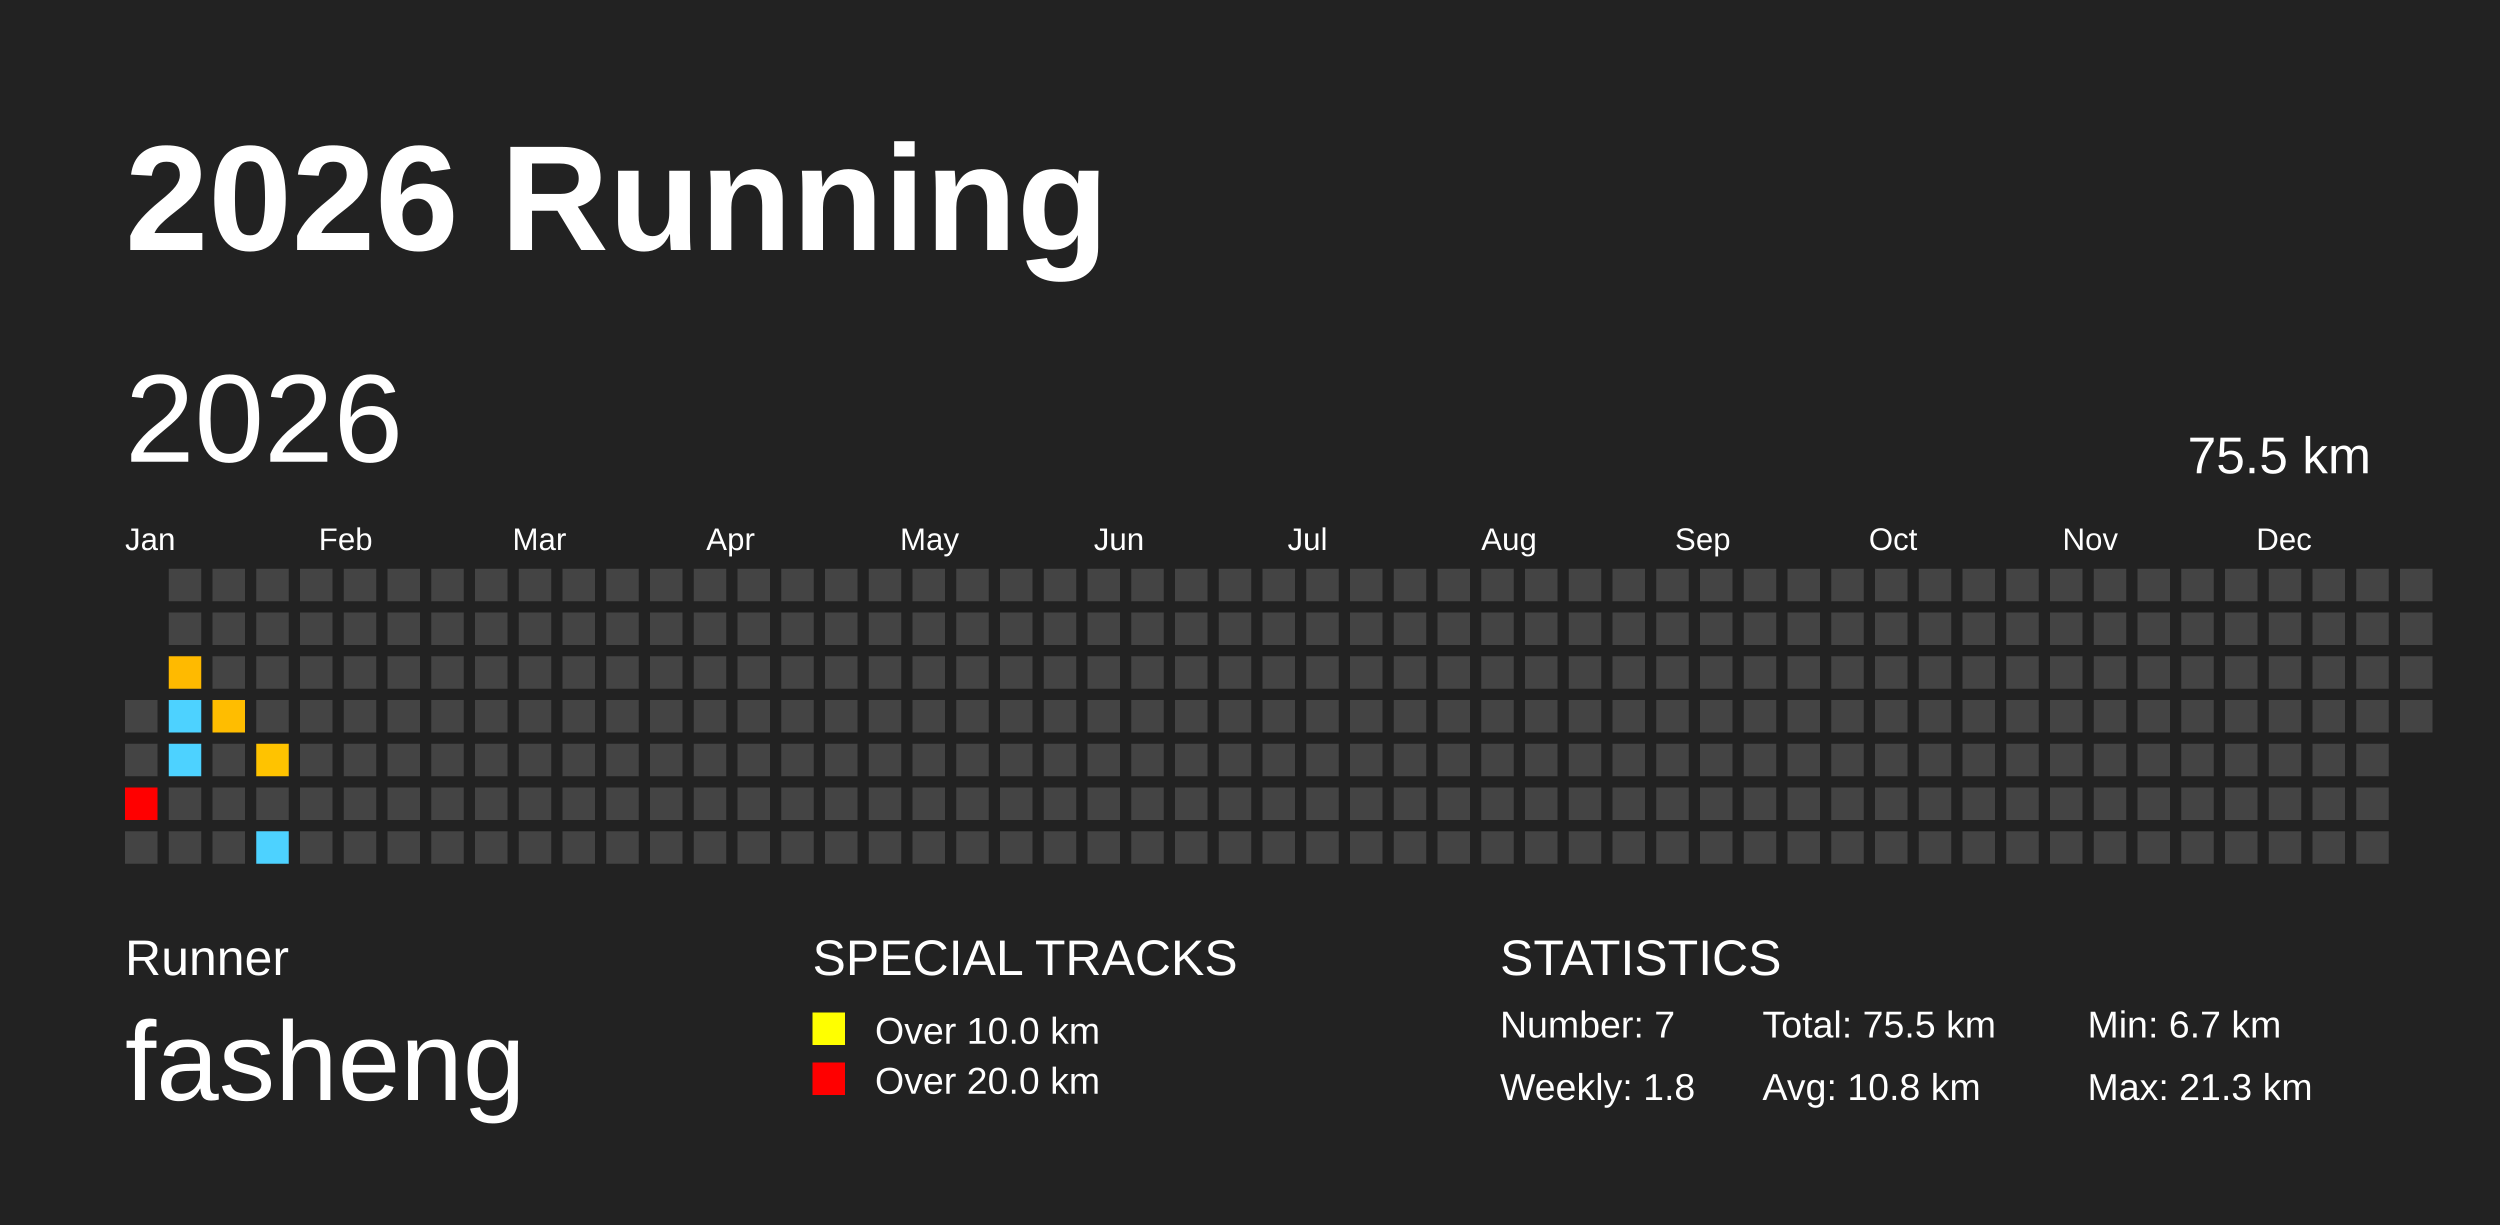
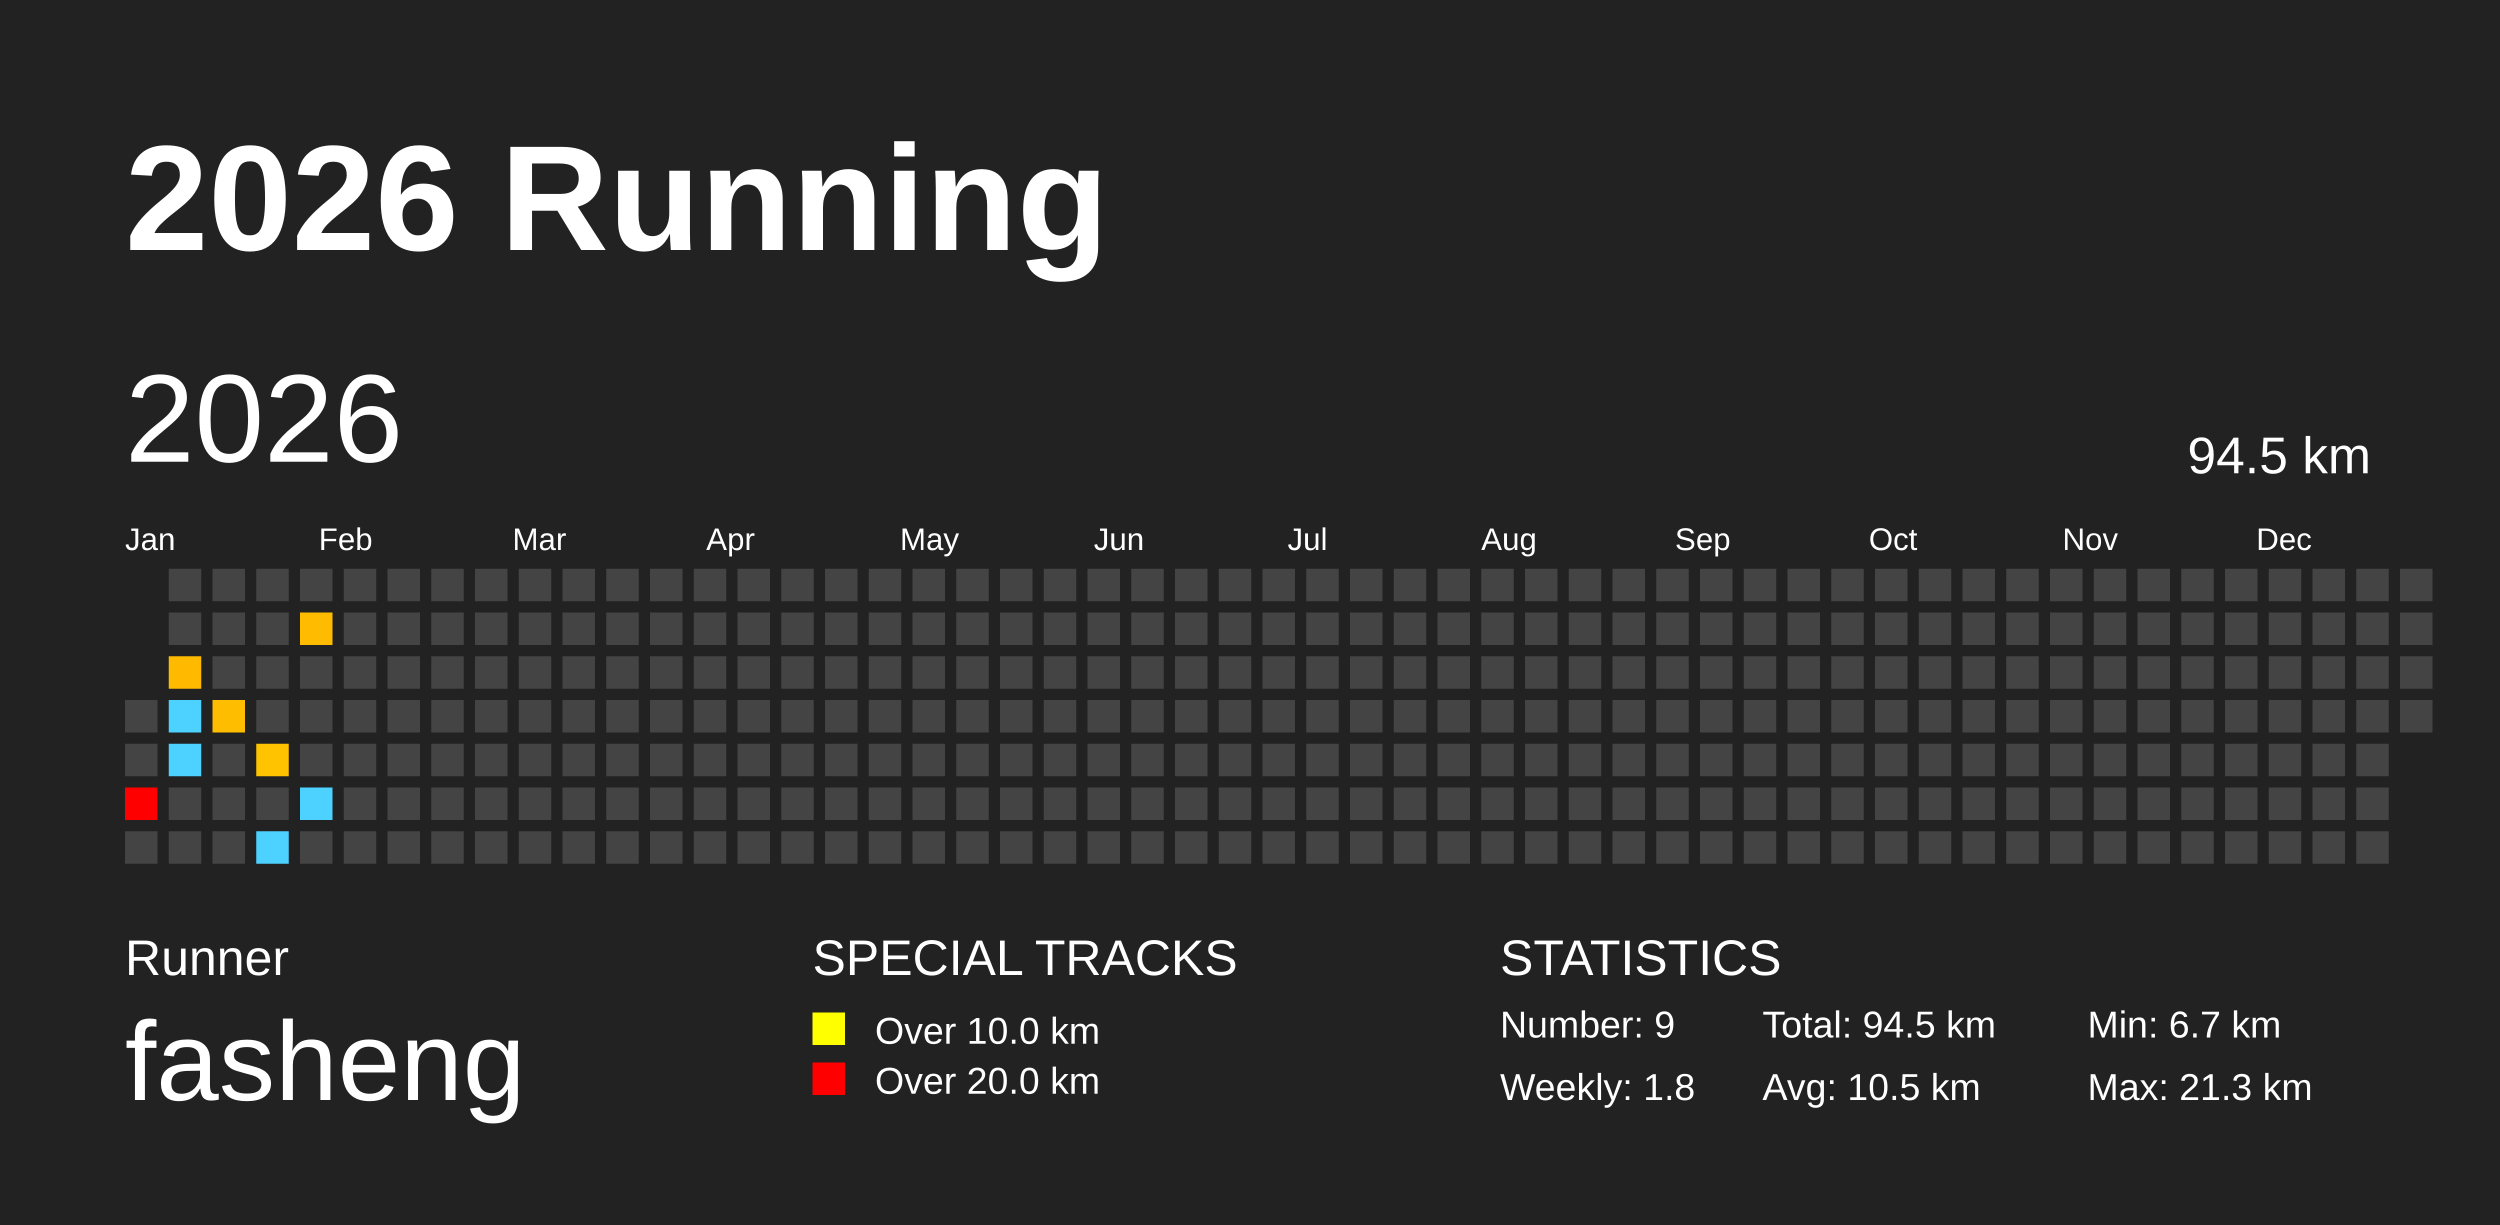
<svg xmlns="http://www.w3.org/2000/svg" baseProfile="full" height="98mm" version="1.1" viewBox="0,0,200,98" width="200mm">
  <defs />
  <rect fill="#222222" height="98" width="200" x="0" y="0" />
  <text fill="#FFFFFF" style="font-size:12px; font-family:Arial; font-weight:bold;" x="10" y="20">2026 Running</text>
  <text fill="#FFFFFF" style="font-size:4px; font-family:Arial" x="10" y="78">Runner</text>
  <text fill="#FFFFFF" style="font-size:9px; font-family:Arial" x="10" y="88">fasheng</text>
  <text fill="#FFFFFF" style="font-size:4px; font-family:Arial" x="65" y="78">SPECIAL TRACKS</text>
  <rect fill="yellow" height="2.6" width="2.6" x="65" y="81" />
  <text fill="#FFFFFF" style="font-size:3px; font-family:Arial" x="70" y="83.5">Over 10.0 km</text>
  <rect fill="red" height="2.6" width="2.6" x="65" y="85" />
  <text fill="#FFFFFF" style="font-size:3px; font-family:Arial" x="70" y="87.5">Over 20.0 km</text>
  <text fill="#FFFFFF" style="font-size:4px; font-family:Arial" x="120" y="78">STATISTICS</text>
-   <text fill="#FFFFFF" style="font-size:3px; font-family:Arial" x="120" y="83">Number: 7</text>
+   <text fill="#FFFFFF" style="font-size:3px; font-family:Arial" x="120" y="83">Number: 9</text>
  <text fill="#FFFFFF" style="font-size:3px; font-family:Arial" x="120" y="88">Weekly: 1.8</text>
-   <text fill="#FFFFFF" style="font-size:3px; font-family:Arial" x="141" y="83">Total: 75.5 km</text>
-   <text fill="#FFFFFF" style="font-size:3px; font-family:Arial" x="141" y="88">Avg: 10.8 km</text>
+   <text fill="#FFFFFF" style="font-size:3px; font-family:Arial" x="141" y="83">Total: 94.5 km</text>
+   <text fill="#FFFFFF" style="font-size:3px; font-family:Arial" x="141" y="88">Avg: 10.5 km</text>
  <text fill="#FFFFFF" style="font-size:3px; font-family:Arial" x="167" y="83">Min: 6.7 km</text>
  <text fill="#FFFFFF" style="font-size:3px; font-family:Arial" x="167" y="88">Max: 21.3 km</text>
  <text dominant-baseline="hanging" fill="#FFFFFF" style="font-size:10.0px; font-family:Arial;" x="10" y="30">2026</text>
-   <text dominant-baseline="hanging" fill="#FFFFFF" style="font-size:4.125px; font-family:Arial;" x="175" y="35">75.5 km</text>
+   <text dominant-baseline="hanging" fill="#FFFFFF" style="font-size:4.125px; font-family:Arial;" x="175" y="35">94.5 km</text>
  <text fill="#FFFFFF" style="font-size:2.5px; font-family:Arial" x="10.0" y="44">Jan</text>
  <text fill="#FFFFFF" style="font-size:2.5px; font-family:Arial" x="25.5" y="44">Feb</text>
  <text fill="#FFFFFF" style="font-size:2.5px; font-family:Arial" x="41.0" y="44">Mar</text>
  <text fill="#FFFFFF" style="font-size:2.5px; font-family:Arial" x="56.5" y="44">Apr</text>
  <text fill="#FFFFFF" style="font-size:2.5px; font-family:Arial" x="72.0" y="44">May</text>
  <text fill="#FFFFFF" style="font-size:2.5px; font-family:Arial" x="87.5" y="44">Jun</text>
  <text fill="#FFFFFF" style="font-size:2.5px; font-family:Arial" x="103.0" y="44">Jul</text>
  <text fill="#FFFFFF" style="font-size:2.5px; font-family:Arial" x="118.5" y="44">Aug</text>
  <text fill="#FFFFFF" style="font-size:2.5px; font-family:Arial" x="134.0" y="44">Sep</text>
  <text fill="#FFFFFF" style="font-size:2.5px; font-family:Arial" x="149.5" y="44">Oct</text>
  <text fill="#FFFFFF" style="font-size:2.5px; font-family:Arial" x="165.0" y="44">Nov</text>
  <text fill="#FFFFFF" style="font-size:2.5px; font-family:Arial" x="180.5" y="44">Dec</text>
  <rect fill="#444444" height="2.6" width="2.6" x="10.0" y="56.0" />
  <rect fill="#444444" height="2.6" width="2.6" x="10.0" y="59.5" />
  <rect fill="red" height="2.6" width="2.6" x="10.0" y="63.0" />
  <rect fill="#444444" height="2.6" width="2.6" x="10.0" y="66.5" />
  <rect fill="#444444" height="2.6" width="2.6" x="13.5" y="45.5" />
  <rect fill="#444444" height="2.6" width="2.6" x="13.5" y="49.0" />
  <rect fill="#ffba00" height="2.6" width="2.6" x="13.5" y="52.5" />
  <rect fill="#4dd2ff" height="2.6" width="2.6" x="13.5" y="56.0" />
  <rect fill="#4dd2ff" height="2.6" width="2.6" x="13.5" y="59.5" />
  <rect fill="#444444" height="2.6" width="2.6" x="13.5" y="63.0" />
  <rect fill="#444444" height="2.6" width="2.6" x="13.5" y="66.5" />
  <rect fill="#444444" height="2.6" width="2.6" x="17.0" y="45.5" />
  <rect fill="#444444" height="2.6" width="2.6" x="17.0" y="49.0" />
  <rect fill="#444444" height="2.6" width="2.6" x="17.0" y="52.5" />
  <rect fill="#ffbd00" height="2.6" width="2.6" x="17.0" y="56.0" />
  <rect fill="#444444" height="2.6" width="2.6" x="17.0" y="59.5" />
  <rect fill="#444444" height="2.6" width="2.6" x="17.0" y="63.0" />
  <rect fill="#444444" height="2.6" width="2.6" x="17.0" y="66.5" />
  <rect fill="#444444" height="2.6" width="2.6" x="20.5" y="45.5" />
  <rect fill="#444444" height="2.6" width="2.6" x="20.5" y="49.0" />
  <rect fill="#444444" height="2.6" width="2.6" x="20.5" y="52.5" />
  <rect fill="#444444" height="2.6" width="2.6" x="20.5" y="56.0" />
  <rect fill="#ffc300" height="2.6" width="2.6" x="20.5" y="59.5" />
  <rect fill="#444444" height="2.6" width="2.6" x="20.5" y="63.0" />
  <rect fill="#4dd2ff" height="2.6" width="2.6" x="20.5" y="66.5" />
  <rect fill="#444444" height="2.6" width="2.6" x="24.0" y="45.5" />
-   <rect fill="#444444" height="2.6" width="2.6" x="24.0" y="49.0" />
+   <rect fill="#ffbb00" height="2.6" width="2.6" x="24.0" y="49.0" />
  <rect fill="#444444" height="2.6" width="2.6" x="24.0" y="52.5" />
  <rect fill="#444444" height="2.6" width="2.6" x="24.0" y="56.0" />
  <rect fill="#444444" height="2.6" width="2.6" x="24.0" y="59.5" />
-   <rect fill="#444444" height="2.6" width="2.6" x="24.0" y="63.0" />
+   <rect fill="#4dd2ff" height="2.6" width="2.6" x="24.0" y="63.0" />
  <rect fill="#444444" height="2.6" width="2.6" x="24.0" y="66.5" />
  <rect fill="#444444" height="2.6" width="2.6" x="27.5" y="45.5" />
  <rect fill="#444444" height="2.6" width="2.6" x="27.5" y="49.0" />
  <rect fill="#444444" height="2.6" width="2.6" x="27.5" y="52.5" />
  <rect fill="#444444" height="2.6" width="2.6" x="27.5" y="56.0" />
  <rect fill="#444444" height="2.6" width="2.6" x="27.5" y="59.5" />
  <rect fill="#444444" height="2.6" width="2.6" x="27.5" y="63.0" />
  <rect fill="#444444" height="2.6" width="2.6" x="27.5" y="66.5" />
  <rect fill="#444444" height="2.6" width="2.6" x="31.0" y="45.5" />
  <rect fill="#444444" height="2.6" width="2.6" x="31.0" y="49.0" />
  <rect fill="#444444" height="2.6" width="2.6" x="31.0" y="52.5" />
  <rect fill="#444444" height="2.6" width="2.6" x="31.0" y="56.0" />
  <rect fill="#444444" height="2.6" width="2.6" x="31.0" y="59.5" />
  <rect fill="#444444" height="2.6" width="2.6" x="31.0" y="63.0" />
  <rect fill="#444444" height="2.6" width="2.6" x="31.0" y="66.5" />
  <rect fill="#444444" height="2.6" width="2.6" x="34.5" y="45.5" />
  <rect fill="#444444" height="2.6" width="2.6" x="34.5" y="49.0" />
  <rect fill="#444444" height="2.6" width="2.6" x="34.5" y="52.5" />
  <rect fill="#444444" height="2.6" width="2.6" x="34.5" y="56.0" />
  <rect fill="#444444" height="2.6" width="2.6" x="34.5" y="59.5" />
  <rect fill="#444444" height="2.6" width="2.6" x="34.5" y="63.0" />
  <rect fill="#444444" height="2.6" width="2.6" x="34.5" y="66.5" />
  <rect fill="#444444" height="2.6" width="2.6" x="38.0" y="45.5" />
  <rect fill="#444444" height="2.6" width="2.6" x="38.0" y="49.0" />
  <rect fill="#444444" height="2.6" width="2.6" x="38.0" y="52.5" />
  <rect fill="#444444" height="2.6" width="2.6" x="38.0" y="56.0" />
  <rect fill="#444444" height="2.6" width="2.6" x="38.0" y="59.5" />
  <rect fill="#444444" height="2.6" width="2.6" x="38.0" y="63.0" />
  <rect fill="#444444" height="2.6" width="2.6" x="38.0" y="66.5" />
  <rect fill="#444444" height="2.6" width="2.6" x="41.5" y="45.5" />
  <rect fill="#444444" height="2.6" width="2.6" x="41.5" y="49.0" />
  <rect fill="#444444" height="2.6" width="2.6" x="41.5" y="52.5" />
  <rect fill="#444444" height="2.6" width="2.6" x="41.5" y="56.0" />
  <rect fill="#444444" height="2.6" width="2.6" x="41.5" y="59.5" />
  <rect fill="#444444" height="2.6" width="2.6" x="41.5" y="63.0" />
  <rect fill="#444444" height="2.6" width="2.6" x="41.5" y="66.5" />
  <rect fill="#444444" height="2.6" width="2.6" x="45.0" y="45.5" />
  <rect fill="#444444" height="2.6" width="2.6" x="45.0" y="49.0" />
  <rect fill="#444444" height="2.6" width="2.6" x="45.0" y="52.5" />
  <rect fill="#444444" height="2.6" width="2.6" x="45.0" y="56.0" />
  <rect fill="#444444" height="2.6" width="2.6" x="45.0" y="59.5" />
  <rect fill="#444444" height="2.6" width="2.6" x="45.0" y="63.0" />
  <rect fill="#444444" height="2.6" width="2.6" x="45.0" y="66.5" />
  <rect fill="#444444" height="2.6" width="2.6" x="48.5" y="45.5" />
  <rect fill="#444444" height="2.6" width="2.6" x="48.5" y="49.0" />
  <rect fill="#444444" height="2.6" width="2.6" x="48.5" y="52.5" />
  <rect fill="#444444" height="2.6" width="2.6" x="48.5" y="56.0" />
  <rect fill="#444444" height="2.6" width="2.6" x="48.5" y="59.5" />
  <rect fill="#444444" height="2.6" width="2.6" x="48.5" y="63.0" />
  <rect fill="#444444" height="2.6" width="2.6" x="48.5" y="66.5" />
  <rect fill="#444444" height="2.6" width="2.6" x="52.0" y="45.5" />
  <rect fill="#444444" height="2.6" width="2.6" x="52.0" y="49.0" />
  <rect fill="#444444" height="2.6" width="2.6" x="52.0" y="52.5" />
  <rect fill="#444444" height="2.6" width="2.6" x="52.0" y="56.0" />
  <rect fill="#444444" height="2.6" width="2.6" x="52.0" y="59.5" />
  <rect fill="#444444" height="2.6" width="2.6" x="52.0" y="63.0" />
  <rect fill="#444444" height="2.6" width="2.6" x="52.0" y="66.5" />
  <rect fill="#444444" height="2.6" width="2.6" x="55.5" y="45.5" />
  <rect fill="#444444" height="2.6" width="2.6" x="55.5" y="49.0" />
  <rect fill="#444444" height="2.6" width="2.6" x="55.5" y="52.5" />
  <rect fill="#444444" height="2.6" width="2.6" x="55.5" y="56.0" />
  <rect fill="#444444" height="2.6" width="2.6" x="55.5" y="59.5" />
  <rect fill="#444444" height="2.6" width="2.6" x="55.5" y="63.0" />
  <rect fill="#444444" height="2.6" width="2.6" x="55.5" y="66.5" />
  <rect fill="#444444" height="2.6" width="2.6" x="59.0" y="45.5" />
  <rect fill="#444444" height="2.6" width="2.6" x="59.0" y="49.0" />
  <rect fill="#444444" height="2.6" width="2.6" x="59.0" y="52.5" />
  <rect fill="#444444" height="2.6" width="2.6" x="59.0" y="56.0" />
  <rect fill="#444444" height="2.6" width="2.6" x="59.0" y="59.5" />
  <rect fill="#444444" height="2.6" width="2.6" x="59.0" y="63.0" />
  <rect fill="#444444" height="2.6" width="2.6" x="59.0" y="66.5" />
  <rect fill="#444444" height="2.6" width="2.6" x="62.5" y="45.5" />
  <rect fill="#444444" height="2.6" width="2.6" x="62.5" y="49.0" />
  <rect fill="#444444" height="2.6" width="2.6" x="62.5" y="52.5" />
  <rect fill="#444444" height="2.6" width="2.6" x="62.5" y="56.0" />
  <rect fill="#444444" height="2.6" width="2.6" x="62.5" y="59.5" />
  <rect fill="#444444" height="2.6" width="2.6" x="62.5" y="63.0" />
  <rect fill="#444444" height="2.6" width="2.6" x="62.5" y="66.5" />
  <rect fill="#444444" height="2.6" width="2.6" x="66.0" y="45.5" />
  <rect fill="#444444" height="2.6" width="2.6" x="66.0" y="49.0" />
  <rect fill="#444444" height="2.6" width="2.6" x="66.0" y="52.5" />
  <rect fill="#444444" height="2.6" width="2.6" x="66.0" y="56.0" />
  <rect fill="#444444" height="2.6" width="2.6" x="66.0" y="59.5" />
  <rect fill="#444444" height="2.6" width="2.6" x="66.0" y="63.0" />
  <rect fill="#444444" height="2.6" width="2.6" x="66.0" y="66.5" />
  <rect fill="#444444" height="2.6" width="2.6" x="69.5" y="45.5" />
  <rect fill="#444444" height="2.6" width="2.6" x="69.5" y="49.0" />
  <rect fill="#444444" height="2.6" width="2.6" x="69.5" y="52.5" />
  <rect fill="#444444" height="2.6" width="2.6" x="69.5" y="56.0" />
  <rect fill="#444444" height="2.6" width="2.6" x="69.5" y="59.5" />
  <rect fill="#444444" height="2.6" width="2.6" x="69.5" y="63.0" />
  <rect fill="#444444" height="2.6" width="2.6" x="69.5" y="66.5" />
  <rect fill="#444444" height="2.6" width="2.6" x="73.0" y="45.5" />
  <rect fill="#444444" height="2.6" width="2.6" x="73.0" y="49.0" />
  <rect fill="#444444" height="2.6" width="2.6" x="73.0" y="52.5" />
  <rect fill="#444444" height="2.6" width="2.6" x="73.0" y="56.0" />
  <rect fill="#444444" height="2.6" width="2.6" x="73.0" y="59.5" />
  <rect fill="#444444" height="2.6" width="2.6" x="73.0" y="63.0" />
  <rect fill="#444444" height="2.6" width="2.6" x="73.0" y="66.5" />
  <rect fill="#444444" height="2.6" width="2.6" x="76.5" y="45.5" />
  <rect fill="#444444" height="2.6" width="2.6" x="76.5" y="49.0" />
  <rect fill="#444444" height="2.6" width="2.6" x="76.5" y="52.5" />
  <rect fill="#444444" height="2.6" width="2.6" x="76.5" y="56.0" />
  <rect fill="#444444" height="2.6" width="2.6" x="76.5" y="59.5" />
  <rect fill="#444444" height="2.6" width="2.6" x="76.5" y="63.0" />
  <rect fill="#444444" height="2.6" width="2.6" x="76.5" y="66.5" />
  <rect fill="#444444" height="2.6" width="2.6" x="80.0" y="45.5" />
  <rect fill="#444444" height="2.6" width="2.6" x="80.0" y="49.0" />
  <rect fill="#444444" height="2.6" width="2.6" x="80.0" y="52.5" />
  <rect fill="#444444" height="2.6" width="2.6" x="80.0" y="56.0" />
  <rect fill="#444444" height="2.6" width="2.6" x="80.0" y="59.5" />
  <rect fill="#444444" height="2.6" width="2.6" x="80.0" y="63.0" />
  <rect fill="#444444" height="2.6" width="2.6" x="80.0" y="66.5" />
  <rect fill="#444444" height="2.6" width="2.6" x="83.5" y="45.5" />
  <rect fill="#444444" height="2.6" width="2.6" x="83.5" y="49.0" />
  <rect fill="#444444" height="2.6" width="2.6" x="83.5" y="52.5" />
  <rect fill="#444444" height="2.6" width="2.6" x="83.5" y="56.0" />
  <rect fill="#444444" height="2.6" width="2.6" x="83.5" y="59.5" />
  <rect fill="#444444" height="2.6" width="2.6" x="83.5" y="63.0" />
  <rect fill="#444444" height="2.6" width="2.6" x="83.5" y="66.5" />
  <rect fill="#444444" height="2.6" width="2.6" x="87.0" y="45.5" />
  <rect fill="#444444" height="2.6" width="2.6" x="87.0" y="49.0" />
  <rect fill="#444444" height="2.6" width="2.6" x="87.0" y="52.5" />
  <rect fill="#444444" height="2.6" width="2.6" x="87.0" y="56.0" />
  <rect fill="#444444" height="2.6" width="2.6" x="87.0" y="59.5" />
  <rect fill="#444444" height="2.6" width="2.6" x="87.0" y="63.0" />
  <rect fill="#444444" height="2.6" width="2.6" x="87.0" y="66.5" />
  <rect fill="#444444" height="2.6" width="2.6" x="90.5" y="45.5" />
  <rect fill="#444444" height="2.6" width="2.6" x="90.5" y="49.0" />
  <rect fill="#444444" height="2.6" width="2.6" x="90.5" y="52.5" />
  <rect fill="#444444" height="2.6" width="2.6" x="90.5" y="56.0" />
  <rect fill="#444444" height="2.6" width="2.6" x="90.5" y="59.5" />
  <rect fill="#444444" height="2.6" width="2.6" x="90.5" y="63.0" />
  <rect fill="#444444" height="2.6" width="2.6" x="90.5" y="66.5" />
  <rect fill="#444444" height="2.6" width="2.6" x="94.0" y="45.5" />
  <rect fill="#444444" height="2.6" width="2.6" x="94.0" y="49.0" />
  <rect fill="#444444" height="2.6" width="2.6" x="94.0" y="52.5" />
  <rect fill="#444444" height="2.6" width="2.6" x="94.0" y="56.0" />
  <rect fill="#444444" height="2.6" width="2.6" x="94.0" y="59.5" />
  <rect fill="#444444" height="2.6" width="2.6" x="94.0" y="63.0" />
  <rect fill="#444444" height="2.6" width="2.6" x="94.0" y="66.5" />
  <rect fill="#444444" height="2.6" width="2.6" x="97.5" y="45.5" />
  <rect fill="#444444" height="2.6" width="2.6" x="97.5" y="49.0" />
  <rect fill="#444444" height="2.6" width="2.6" x="97.5" y="52.5" />
  <rect fill="#444444" height="2.6" width="2.6" x="97.5" y="56.0" />
  <rect fill="#444444" height="2.6" width="2.6" x="97.5" y="59.5" />
  <rect fill="#444444" height="2.6" width="2.6" x="97.5" y="63.0" />
  <rect fill="#444444" height="2.6" width="2.6" x="97.5" y="66.5" />
  <rect fill="#444444" height="2.6" width="2.6" x="101.0" y="45.5" />
  <rect fill="#444444" height="2.6" width="2.6" x="101.0" y="49.0" />
  <rect fill="#444444" height="2.6" width="2.6" x="101.0" y="52.5" />
  <rect fill="#444444" height="2.6" width="2.6" x="101.0" y="56.0" />
  <rect fill="#444444" height="2.6" width="2.6" x="101.0" y="59.5" />
  <rect fill="#444444" height="2.6" width="2.6" x="101.0" y="63.0" />
  <rect fill="#444444" height="2.6" width="2.6" x="101.0" y="66.5" />
  <rect fill="#444444" height="2.6" width="2.6" x="104.5" y="45.5" />
  <rect fill="#444444" height="2.6" width="2.6" x="104.5" y="49.0" />
  <rect fill="#444444" height="2.6" width="2.6" x="104.5" y="52.5" />
  <rect fill="#444444" height="2.6" width="2.6" x="104.5" y="56.0" />
  <rect fill="#444444" height="2.6" width="2.6" x="104.5" y="59.5" />
  <rect fill="#444444" height="2.6" width="2.6" x="104.5" y="63.0" />
  <rect fill="#444444" height="2.6" width="2.6" x="104.5" y="66.5" />
  <rect fill="#444444" height="2.6" width="2.6" x="108.0" y="45.5" />
  <rect fill="#444444" height="2.6" width="2.6" x="108.0" y="49.0" />
  <rect fill="#444444" height="2.6" width="2.6" x="108.0" y="52.5" />
  <rect fill="#444444" height="2.6" width="2.6" x="108.0" y="56.0" />
  <rect fill="#444444" height="2.6" width="2.6" x="108.0" y="59.5" />
  <rect fill="#444444" height="2.6" width="2.6" x="108.0" y="63.0" />
  <rect fill="#444444" height="2.6" width="2.6" x="108.0" y="66.5" />
  <rect fill="#444444" height="2.6" width="2.6" x="111.5" y="45.5" />
  <rect fill="#444444" height="2.6" width="2.6" x="111.5" y="49.0" />
  <rect fill="#444444" height="2.6" width="2.6" x="111.5" y="52.5" />
  <rect fill="#444444" height="2.6" width="2.6" x="111.5" y="56.0" />
  <rect fill="#444444" height="2.6" width="2.6" x="111.5" y="59.5" />
  <rect fill="#444444" height="2.6" width="2.6" x="111.5" y="63.0" />
  <rect fill="#444444" height="2.6" width="2.6" x="111.5" y="66.5" />
  <rect fill="#444444" height="2.6" width="2.6" x="115.0" y="45.5" />
  <rect fill="#444444" height="2.6" width="2.6" x="115.0" y="49.0" />
  <rect fill="#444444" height="2.6" width="2.6" x="115.0" y="52.5" />
  <rect fill="#444444" height="2.6" width="2.6" x="115.0" y="56.0" />
  <rect fill="#444444" height="2.6" width="2.6" x="115.0" y="59.5" />
  <rect fill="#444444" height="2.6" width="2.6" x="115.0" y="63.0" />
  <rect fill="#444444" height="2.6" width="2.6" x="115.0" y="66.5" />
  <rect fill="#444444" height="2.6" width="2.6" x="118.5" y="45.5" />
  <rect fill="#444444" height="2.6" width="2.6" x="118.5" y="49.0" />
  <rect fill="#444444" height="2.6" width="2.6" x="118.5" y="52.5" />
  <rect fill="#444444" height="2.6" width="2.6" x="118.5" y="56.0" />
  <rect fill="#444444" height="2.6" width="2.6" x="118.5" y="59.5" />
  <rect fill="#444444" height="2.6" width="2.6" x="118.5" y="63.0" />
  <rect fill="#444444" height="2.6" width="2.6" x="118.5" y="66.5" />
  <rect fill="#444444" height="2.6" width="2.6" x="122.0" y="45.5" />
  <rect fill="#444444" height="2.6" width="2.6" x="122.0" y="49.0" />
  <rect fill="#444444" height="2.6" width="2.6" x="122.0" y="52.5" />
  <rect fill="#444444" height="2.6" width="2.6" x="122.0" y="56.0" />
  <rect fill="#444444" height="2.6" width="2.6" x="122.0" y="59.5" />
  <rect fill="#444444" height="2.6" width="2.6" x="122.0" y="63.0" />
  <rect fill="#444444" height="2.6" width="2.6" x="122.0" y="66.5" />
  <rect fill="#444444" height="2.6" width="2.6" x="125.5" y="45.5" />
  <rect fill="#444444" height="2.6" width="2.6" x="125.5" y="49.0" />
  <rect fill="#444444" height="2.6" width="2.6" x="125.5" y="52.5" />
  <rect fill="#444444" height="2.6" width="2.6" x="125.5" y="56.0" />
  <rect fill="#444444" height="2.6" width="2.6" x="125.5" y="59.5" />
  <rect fill="#444444" height="2.6" width="2.6" x="125.5" y="63.0" />
  <rect fill="#444444" height="2.6" width="2.6" x="125.5" y="66.5" />
  <rect fill="#444444" height="2.6" width="2.6" x="129.0" y="45.5" />
  <rect fill="#444444" height="2.6" width="2.6" x="129.0" y="49.0" />
  <rect fill="#444444" height="2.6" width="2.6" x="129.0" y="52.5" />
  <rect fill="#444444" height="2.6" width="2.6" x="129.0" y="56.0" />
  <rect fill="#444444" height="2.6" width="2.6" x="129.0" y="59.5" />
  <rect fill="#444444" height="2.6" width="2.6" x="129.0" y="63.0" />
  <rect fill="#444444" height="2.6" width="2.6" x="129.0" y="66.5" />
  <rect fill="#444444" height="2.6" width="2.6" x="132.5" y="45.5" />
  <rect fill="#444444" height="2.6" width="2.6" x="132.5" y="49.0" />
  <rect fill="#444444" height="2.6" width="2.6" x="132.5" y="52.5" />
  <rect fill="#444444" height="2.6" width="2.6" x="132.5" y="56.0" />
  <rect fill="#444444" height="2.6" width="2.6" x="132.5" y="59.5" />
  <rect fill="#444444" height="2.6" width="2.6" x="132.5" y="63.0" />
  <rect fill="#444444" height="2.6" width="2.6" x="132.5" y="66.5" />
  <rect fill="#444444" height="2.6" width="2.6" x="136.0" y="45.5" />
  <rect fill="#444444" height="2.6" width="2.6" x="136.0" y="49.0" />
  <rect fill="#444444" height="2.6" width="2.6" x="136.0" y="52.5" />
  <rect fill="#444444" height="2.6" width="2.6" x="136.0" y="56.0" />
  <rect fill="#444444" height="2.6" width="2.6" x="136.0" y="59.5" />
  <rect fill="#444444" height="2.6" width="2.6" x="136.0" y="63.0" />
  <rect fill="#444444" height="2.6" width="2.6" x="136.0" y="66.5" />
  <rect fill="#444444" height="2.6" width="2.6" x="139.5" y="45.5" />
  <rect fill="#444444" height="2.6" width="2.6" x="139.5" y="49.0" />
  <rect fill="#444444" height="2.6" width="2.6" x="139.5" y="52.5" />
  <rect fill="#444444" height="2.6" width="2.6" x="139.5" y="56.0" />
  <rect fill="#444444" height="2.6" width="2.6" x="139.5" y="59.5" />
  <rect fill="#444444" height="2.6" width="2.6" x="139.5" y="63.0" />
  <rect fill="#444444" height="2.6" width="2.6" x="139.5" y="66.5" />
  <rect fill="#444444" height="2.6" width="2.6" x="143.0" y="45.5" />
  <rect fill="#444444" height="2.6" width="2.6" x="143.0" y="49.0" />
  <rect fill="#444444" height="2.6" width="2.6" x="143.0" y="52.5" />
  <rect fill="#444444" height="2.6" width="2.6" x="143.0" y="56.0" />
  <rect fill="#444444" height="2.6" width="2.6" x="143.0" y="59.5" />
  <rect fill="#444444" height="2.6" width="2.6" x="143.0" y="63.0" />
  <rect fill="#444444" height="2.6" width="2.6" x="143.0" y="66.5" />
  <rect fill="#444444" height="2.6" width="2.6" x="146.5" y="45.5" />
  <rect fill="#444444" height="2.6" width="2.6" x="146.5" y="49.0" />
  <rect fill="#444444" height="2.6" width="2.6" x="146.5" y="52.5" />
  <rect fill="#444444" height="2.6" width="2.6" x="146.5" y="56.0" />
  <rect fill="#444444" height="2.6" width="2.6" x="146.5" y="59.5" />
  <rect fill="#444444" height="2.6" width="2.6" x="146.5" y="63.0" />
  <rect fill="#444444" height="2.6" width="2.6" x="146.5" y="66.5" />
  <rect fill="#444444" height="2.6" width="2.6" x="150.0" y="45.5" />
  <rect fill="#444444" height="2.6" width="2.6" x="150.0" y="49.0" />
  <rect fill="#444444" height="2.6" width="2.6" x="150.0" y="52.5" />
  <rect fill="#444444" height="2.6" width="2.6" x="150.0" y="56.0" />
  <rect fill="#444444" height="2.6" width="2.6" x="150.0" y="59.5" />
  <rect fill="#444444" height="2.6" width="2.6" x="150.0" y="63.0" />
  <rect fill="#444444" height="2.6" width="2.6" x="150.0" y="66.5" />
  <rect fill="#444444" height="2.6" width="2.6" x="153.5" y="45.5" />
  <rect fill="#444444" height="2.6" width="2.6" x="153.5" y="49.0" />
  <rect fill="#444444" height="2.6" width="2.6" x="153.5" y="52.5" />
  <rect fill="#444444" height="2.6" width="2.6" x="153.5" y="56.0" />
  <rect fill="#444444" height="2.6" width="2.6" x="153.5" y="59.5" />
  <rect fill="#444444" height="2.6" width="2.6" x="153.5" y="63.0" />
  <rect fill="#444444" height="2.6" width="2.6" x="153.5" y="66.5" />
  <rect fill="#444444" height="2.6" width="2.6" x="157.0" y="45.5" />
  <rect fill="#444444" height="2.6" width="2.6" x="157.0" y="49.0" />
  <rect fill="#444444" height="2.6" width="2.6" x="157.0" y="52.5" />
  <rect fill="#444444" height="2.6" width="2.6" x="157.0" y="56.0" />
  <rect fill="#444444" height="2.6" width="2.6" x="157.0" y="59.5" />
  <rect fill="#444444" height="2.6" width="2.6" x="157.0" y="63.0" />
  <rect fill="#444444" height="2.6" width="2.6" x="157.0" y="66.5" />
  <rect fill="#444444" height="2.6" width="2.6" x="160.5" y="45.5" />
  <rect fill="#444444" height="2.6" width="2.6" x="160.5" y="49.0" />
  <rect fill="#444444" height="2.6" width="2.6" x="160.5" y="52.5" />
  <rect fill="#444444" height="2.6" width="2.6" x="160.5" y="56.0" />
  <rect fill="#444444" height="2.6" width="2.6" x="160.5" y="59.5" />
  <rect fill="#444444" height="2.6" width="2.6" x="160.5" y="63.0" />
  <rect fill="#444444" height="2.6" width="2.6" x="160.5" y="66.5" />
  <rect fill="#444444" height="2.6" width="2.6" x="164.0" y="45.5" />
  <rect fill="#444444" height="2.6" width="2.6" x="164.0" y="49.0" />
  <rect fill="#444444" height="2.6" width="2.6" x="164.0" y="52.5" />
  <rect fill="#444444" height="2.6" width="2.6" x="164.0" y="56.0" />
  <rect fill="#444444" height="2.6" width="2.6" x="164.0" y="59.5" />
  <rect fill="#444444" height="2.6" width="2.6" x="164.0" y="63.0" />
  <rect fill="#444444" height="2.6" width="2.6" x="164.0" y="66.5" />
  <rect fill="#444444" height="2.6" width="2.6" x="167.5" y="45.5" />
  <rect fill="#444444" height="2.6" width="2.6" x="167.5" y="49.0" />
  <rect fill="#444444" height="2.6" width="2.6" x="167.5" y="52.5" />
  <rect fill="#444444" height="2.6" width="2.6" x="167.5" y="56.0" />
  <rect fill="#444444" height="2.6" width="2.6" x="167.5" y="59.5" />
  <rect fill="#444444" height="2.6" width="2.6" x="167.5" y="63.0" />
  <rect fill="#444444" height="2.6" width="2.6" x="167.5" y="66.5" />
  <rect fill="#444444" height="2.6" width="2.6" x="171.0" y="45.5" />
  <rect fill="#444444" height="2.6" width="2.6" x="171.0" y="49.0" />
  <rect fill="#444444" height="2.6" width="2.6" x="171.0" y="52.5" />
  <rect fill="#444444" height="2.6" width="2.6" x="171.0" y="56.0" />
  <rect fill="#444444" height="2.6" width="2.6" x="171.0" y="59.5" />
  <rect fill="#444444" height="2.6" width="2.6" x="171.0" y="63.0" />
  <rect fill="#444444" height="2.6" width="2.6" x="171.0" y="66.5" />
  <rect fill="#444444" height="2.6" width="2.6" x="174.5" y="45.5" />
  <rect fill="#444444" height="2.6" width="2.6" x="174.5" y="49.0" />
  <rect fill="#444444" height="2.6" width="2.6" x="174.5" y="52.5" />
  <rect fill="#444444" height="2.6" width="2.6" x="174.5" y="56.0" />
  <rect fill="#444444" height="2.6" width="2.6" x="174.5" y="59.5" />
  <rect fill="#444444" height="2.6" width="2.6" x="174.5" y="63.0" />
  <rect fill="#444444" height="2.6" width="2.6" x="174.5" y="66.5" />
  <rect fill="#444444" height="2.6" width="2.6" x="178.0" y="45.5" />
  <rect fill="#444444" height="2.6" width="2.6" x="178.0" y="49.0" />
  <rect fill="#444444" height="2.6" width="2.6" x="178.0" y="52.5" />
  <rect fill="#444444" height="2.6" width="2.6" x="178.0" y="56.0" />
  <rect fill="#444444" height="2.6" width="2.6" x="178.0" y="59.5" />
  <rect fill="#444444" height="2.6" width="2.6" x="178.0" y="63.0" />
  <rect fill="#444444" height="2.6" width="2.6" x="178.0" y="66.5" />
  <rect fill="#444444" height="2.6" width="2.6" x="181.5" y="45.5" />
  <rect fill="#444444" height="2.6" width="2.6" x="181.5" y="49.0" />
  <rect fill="#444444" height="2.6" width="2.6" x="181.5" y="52.5" />
  <rect fill="#444444" height="2.6" width="2.6" x="181.5" y="56.0" />
  <rect fill="#444444" height="2.6" width="2.6" x="181.5" y="59.5" />
  <rect fill="#444444" height="2.6" width="2.6" x="181.5" y="63.0" />
  <rect fill="#444444" height="2.6" width="2.6" x="181.5" y="66.5" />
  <rect fill="#444444" height="2.6" width="2.6" x="185.0" y="45.5" />
  <rect fill="#444444" height="2.6" width="2.6" x="185.0" y="49.0" />
  <rect fill="#444444" height="2.6" width="2.6" x="185.0" y="52.5" />
  <rect fill="#444444" height="2.6" width="2.6" x="185.0" y="56.0" />
  <rect fill="#444444" height="2.6" width="2.6" x="185.0" y="59.5" />
  <rect fill="#444444" height="2.6" width="2.6" x="185.0" y="63.0" />
  <rect fill="#444444" height="2.6" width="2.6" x="185.0" y="66.5" />
  <rect fill="#444444" height="2.6" width="2.6" x="188.5" y="45.5" />
  <rect fill="#444444" height="2.6" width="2.6" x="188.5" y="49.0" />
  <rect fill="#444444" height="2.6" width="2.6" x="188.5" y="52.5" />
  <rect fill="#444444" height="2.6" width="2.6" x="188.5" y="56.0" />
  <rect fill="#444444" height="2.6" width="2.6" x="188.5" y="59.5" />
  <rect fill="#444444" height="2.6" width="2.6" x="188.5" y="63.0" />
  <rect fill="#444444" height="2.6" width="2.6" x="188.5" y="66.5" />
  <rect fill="#444444" height="2.6" width="2.6" x="192.0" y="45.5" />
  <rect fill="#444444" height="2.6" width="2.6" x="192.0" y="49.0" />
  <rect fill="#444444" height="2.6" width="2.6" x="192.0" y="52.5" />
  <rect fill="#444444" height="2.6" width="2.6" x="192.0" y="56.0" />
</svg>
